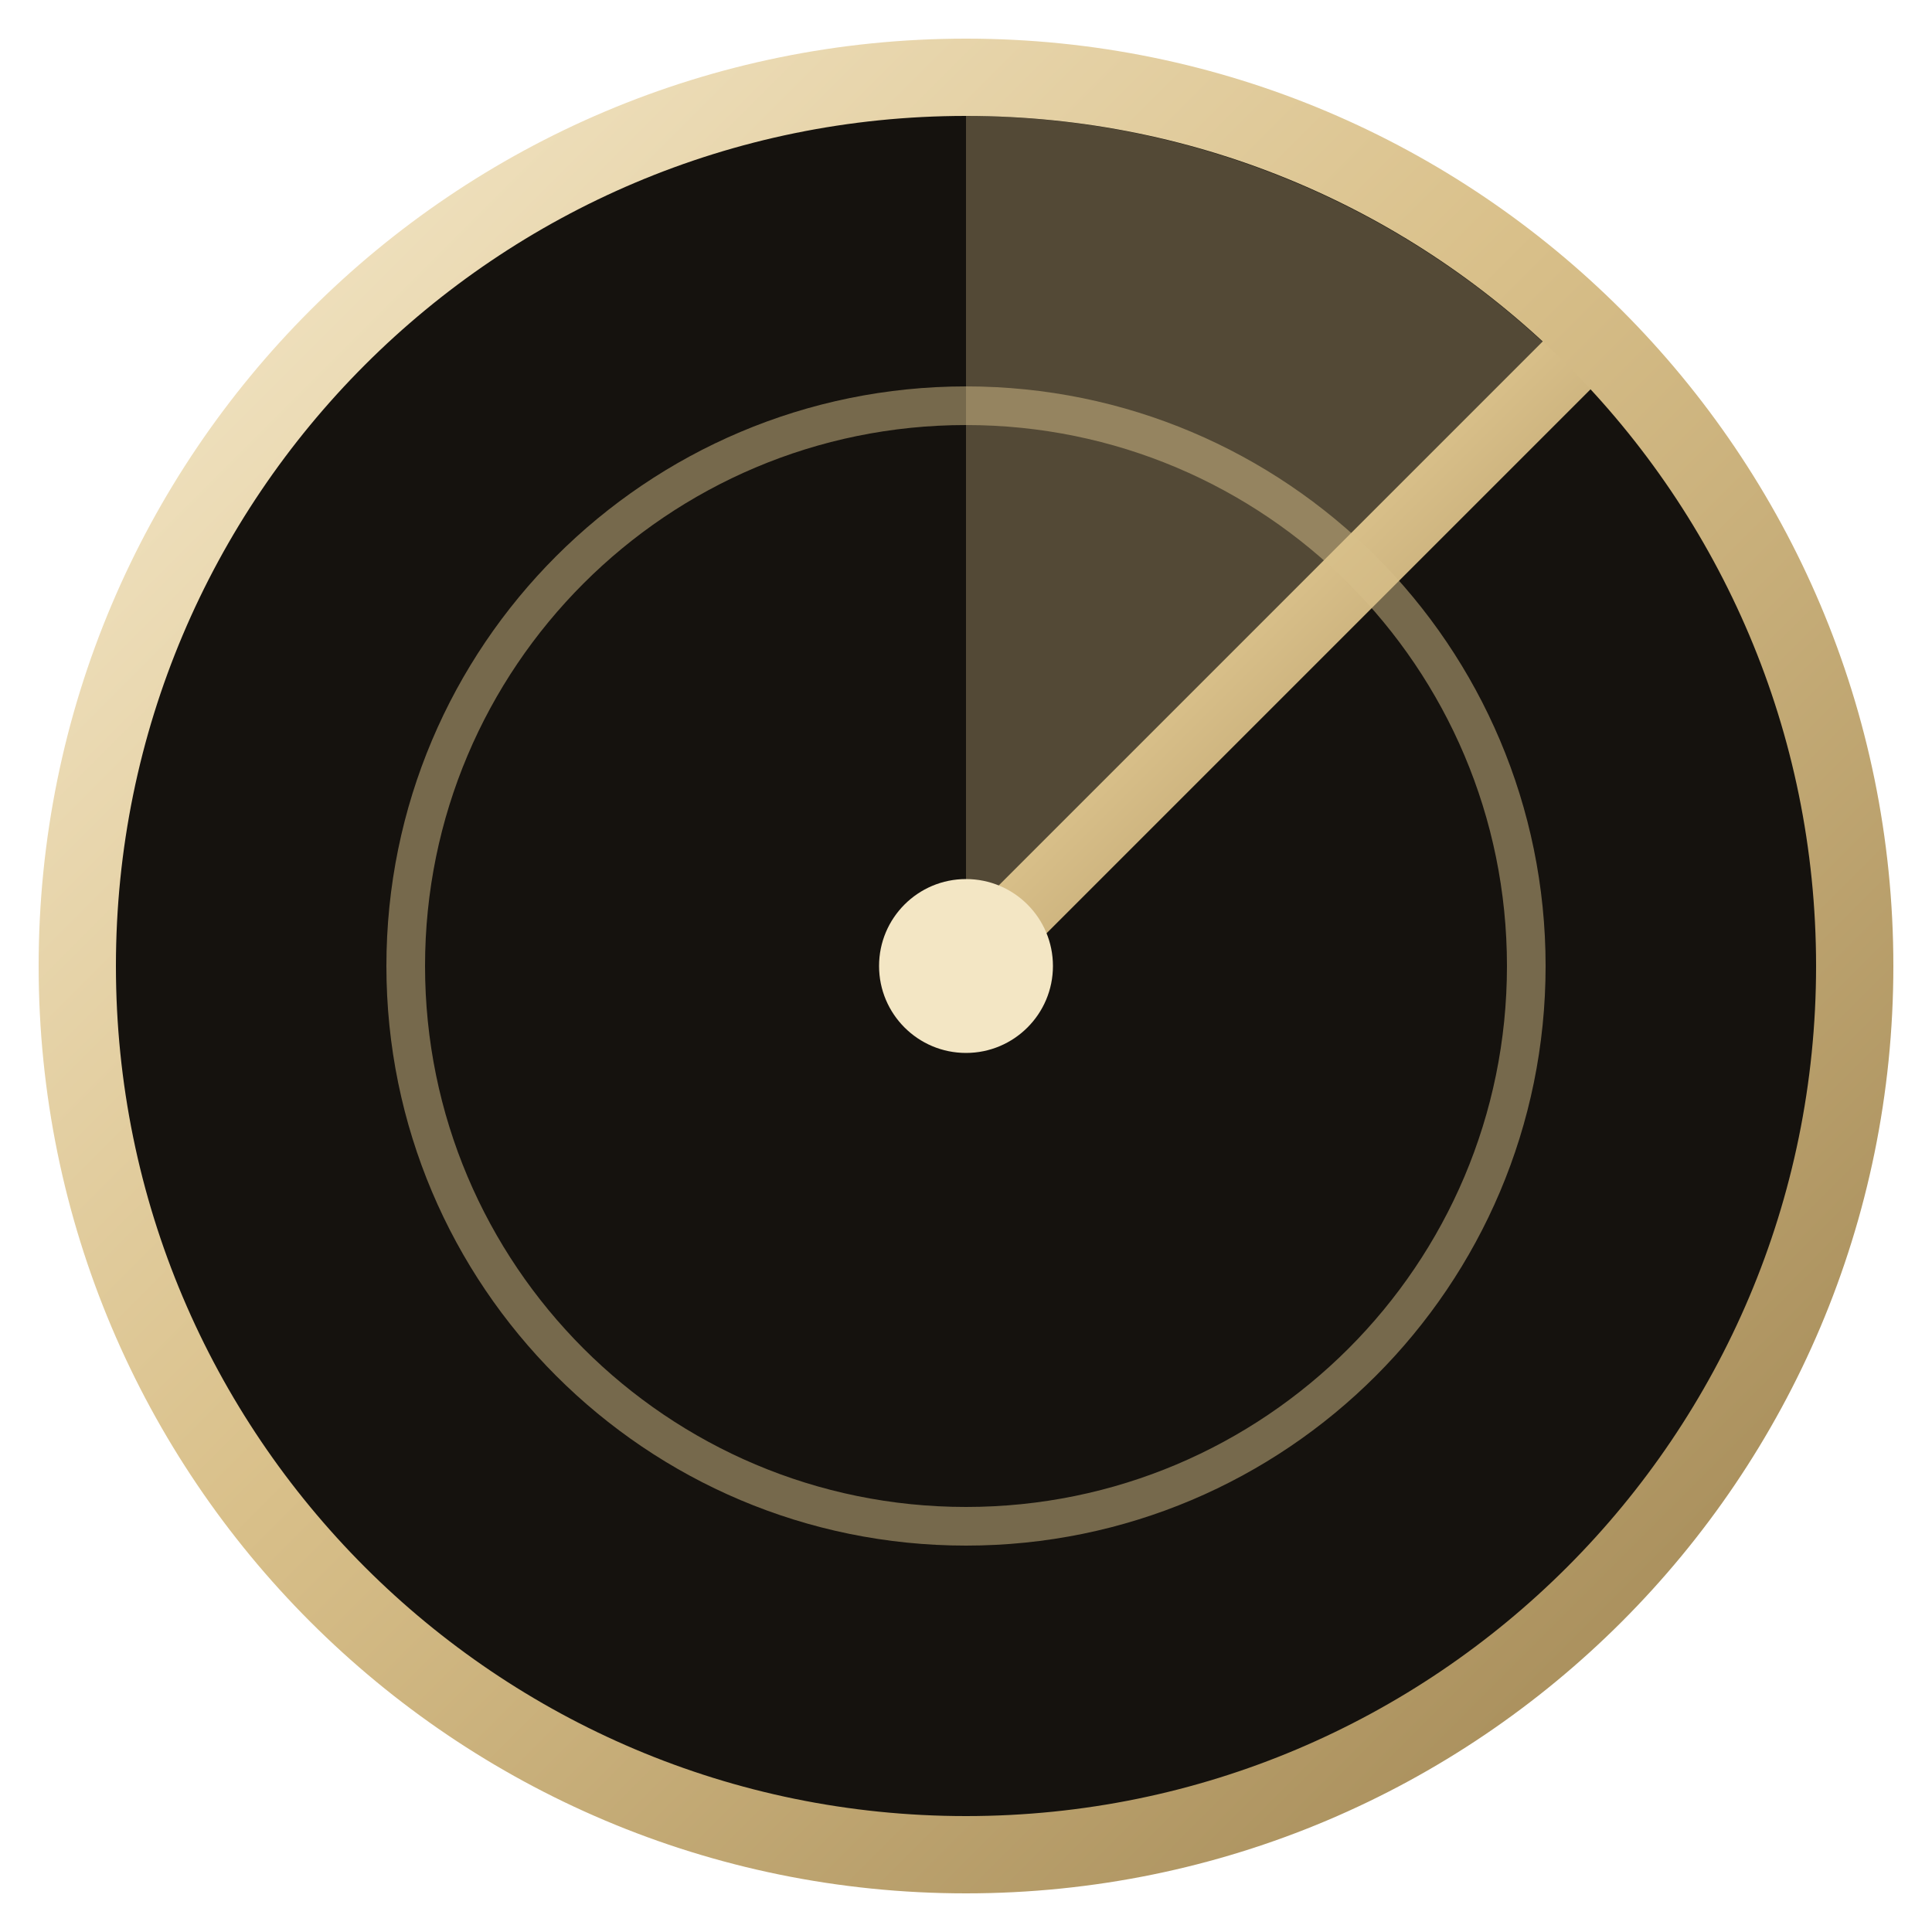
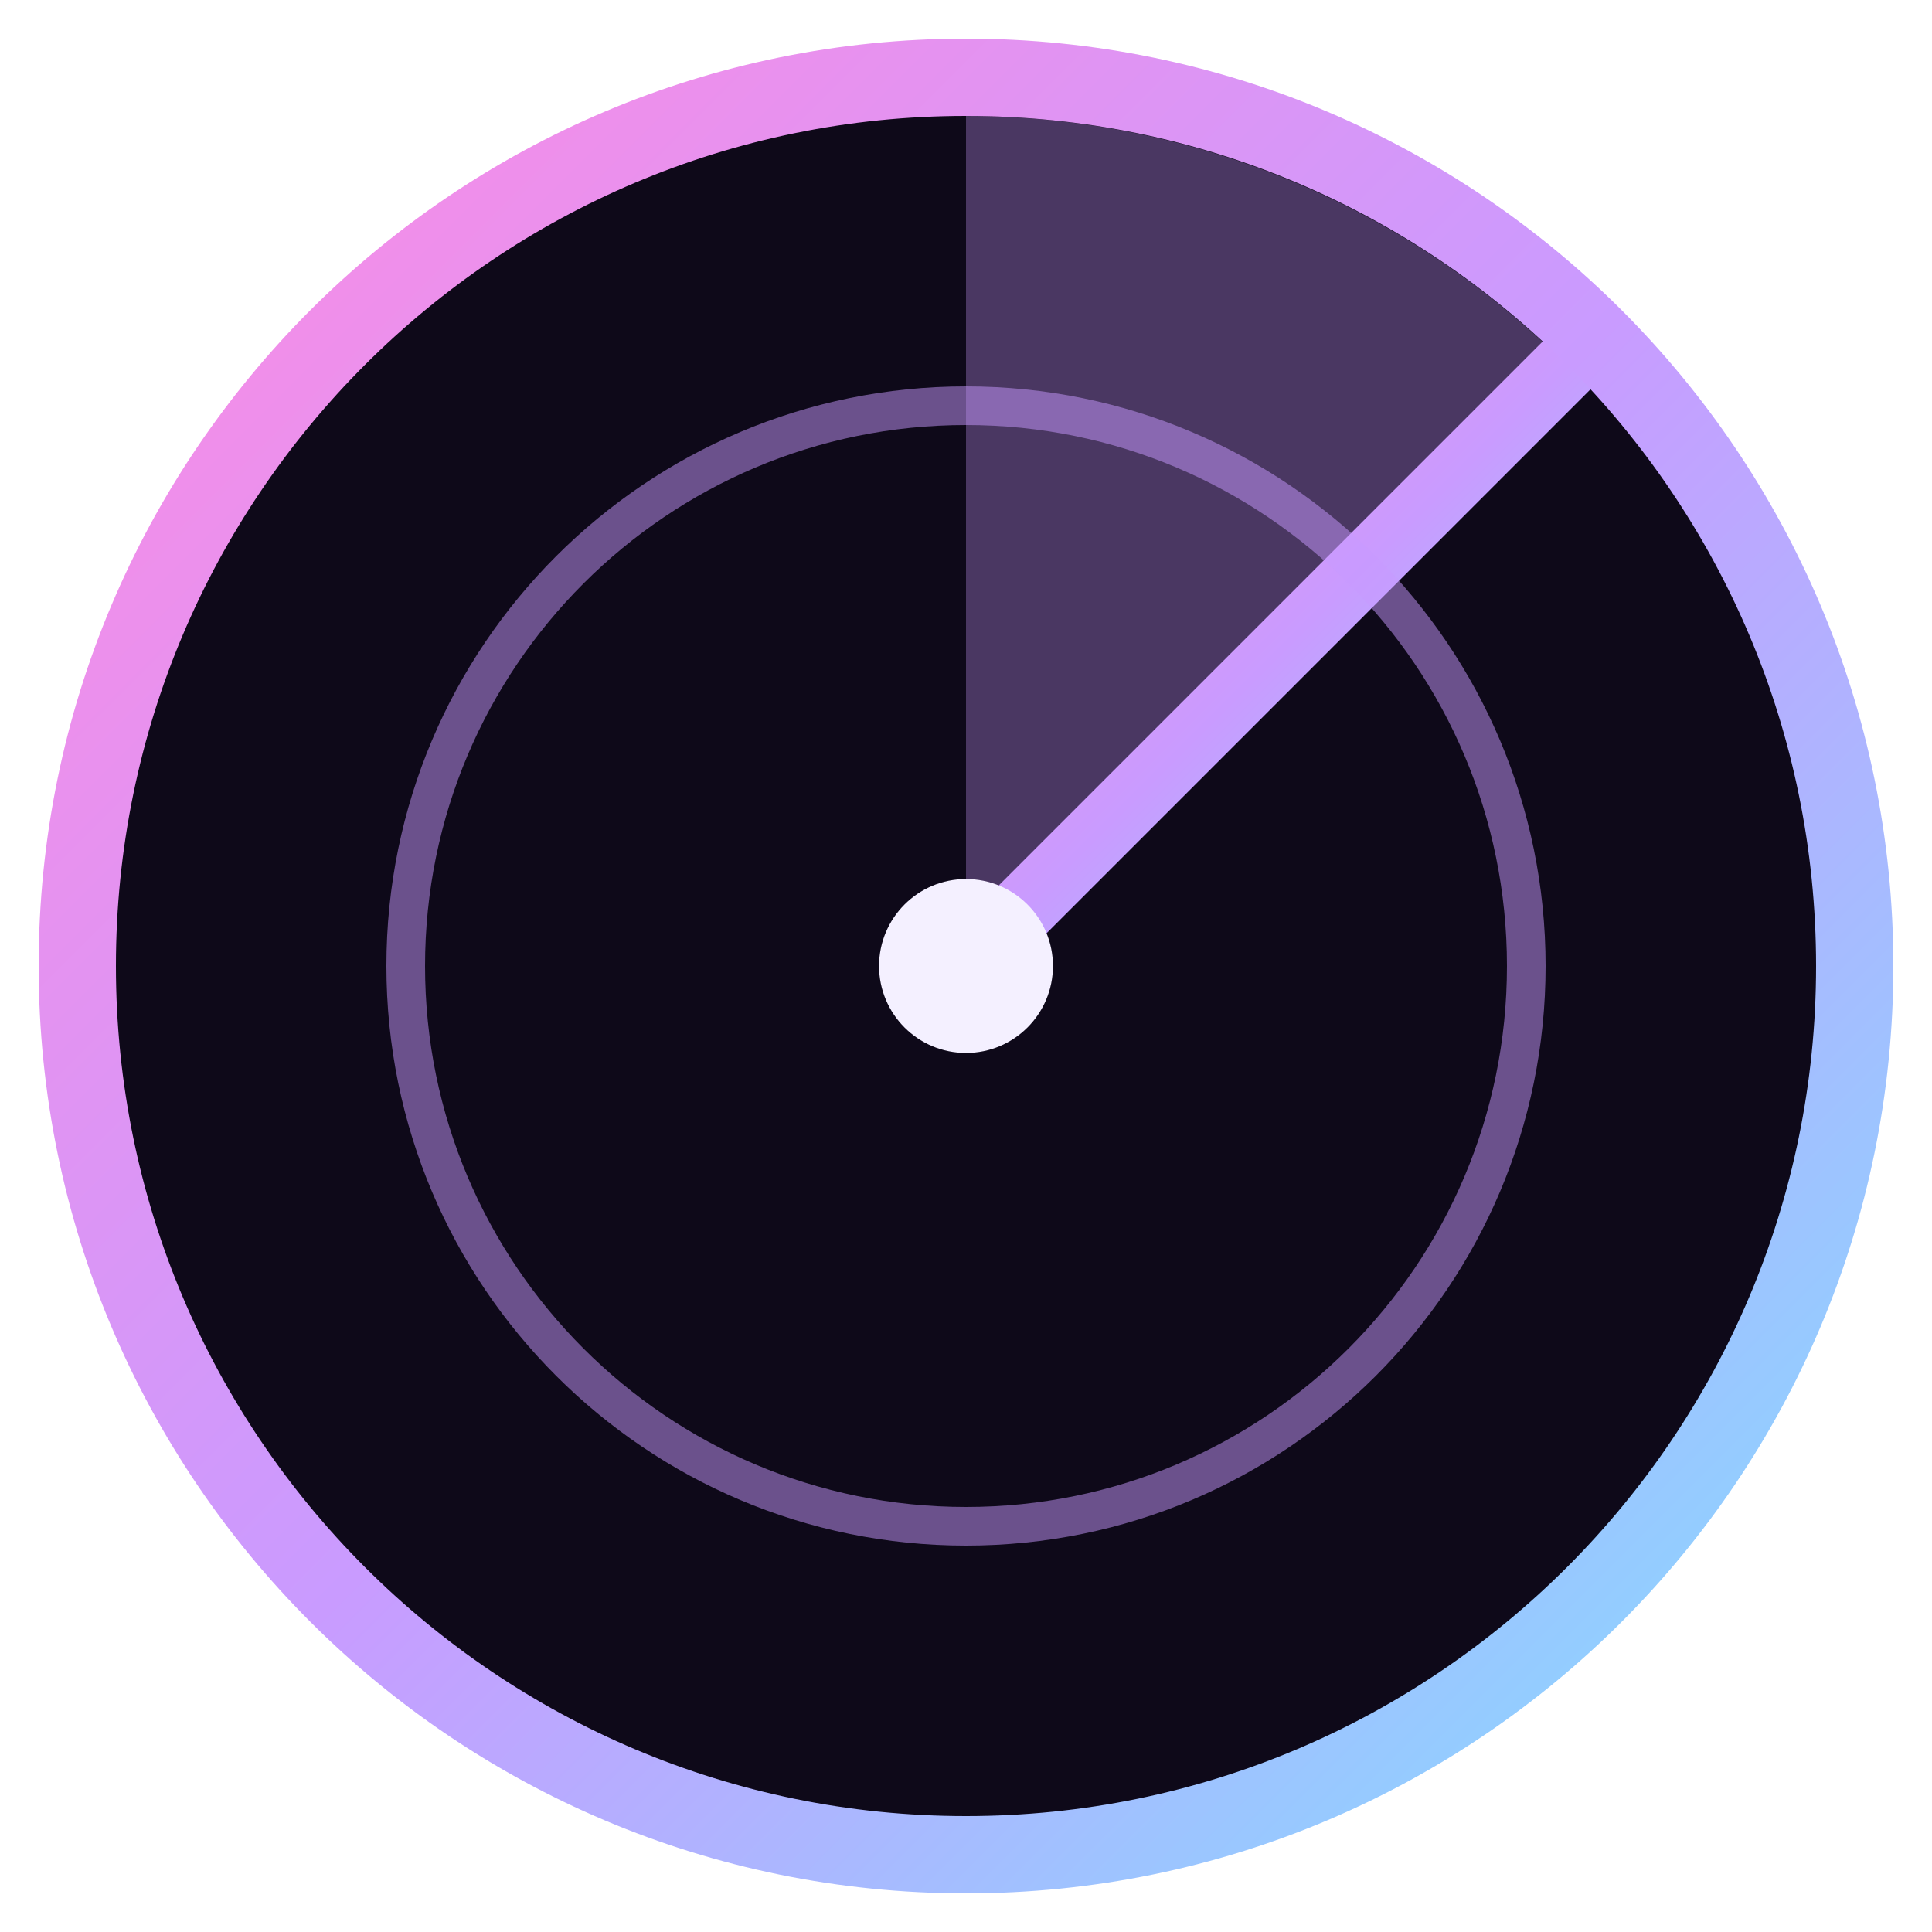
<svg xmlns="http://www.w3.org/2000/svg" viewBox="0 0 200 200">
  <defs>
    <linearGradient id="rm" x1="0" y1="0" x2="1" y2="1">
-       <stop offset="0" stop-color="#f7ecd0" />
-       <stop offset=".45" stop-color="#d9c08a" />
-       <stop offset="1" stop-color="#9c8250" />
+       <stop offset="0" stop-color="#FF8AE2" />
+       <stop offset=".5" stop-color="#C99BFF" />
+       <stop offset="1" stop-color="#7FE0FF" />
    </linearGradient>
  </defs>
-   <circle cx="100" cy="100" r="92" fill="#15120e" />
-   <path d="M100 100 L100 12 A88 88 0 0 1 162.2 37.8 Z" fill="#d9c08a" fill-opacity=".32" />
+   <circle cx="100" cy="100" r="92" fill="#0E0919" />
+   <path d="M100 100 L100 12 A88 88 0 0 1 162.2 37.8 Z" fill="#C99BFF" fill-opacity=".32" />
  <line x1="100" y1="100" x2="162.2" y2="37.8" stroke="url(#rm)" stroke-width="7" stroke-linecap="round" />
  <circle cx="100" cy="100" r="92" fill="none" stroke="url(#rm)" stroke-width="8" />
-   <circle cx="100" cy="100" r="58" fill="none" stroke="#d9c08a" stroke-opacity=".5" stroke-width="4" />
-   <circle cx="100" cy="100" r="9" fill="#f3e6c4" />
+   <circle cx="100" cy="100" r="58" fill="none" stroke="#C99BFF" stroke-opacity=".5" stroke-width="4" />
+   <circle cx="100" cy="100" r="9" fill="#F4F0FF" />
</svg>
